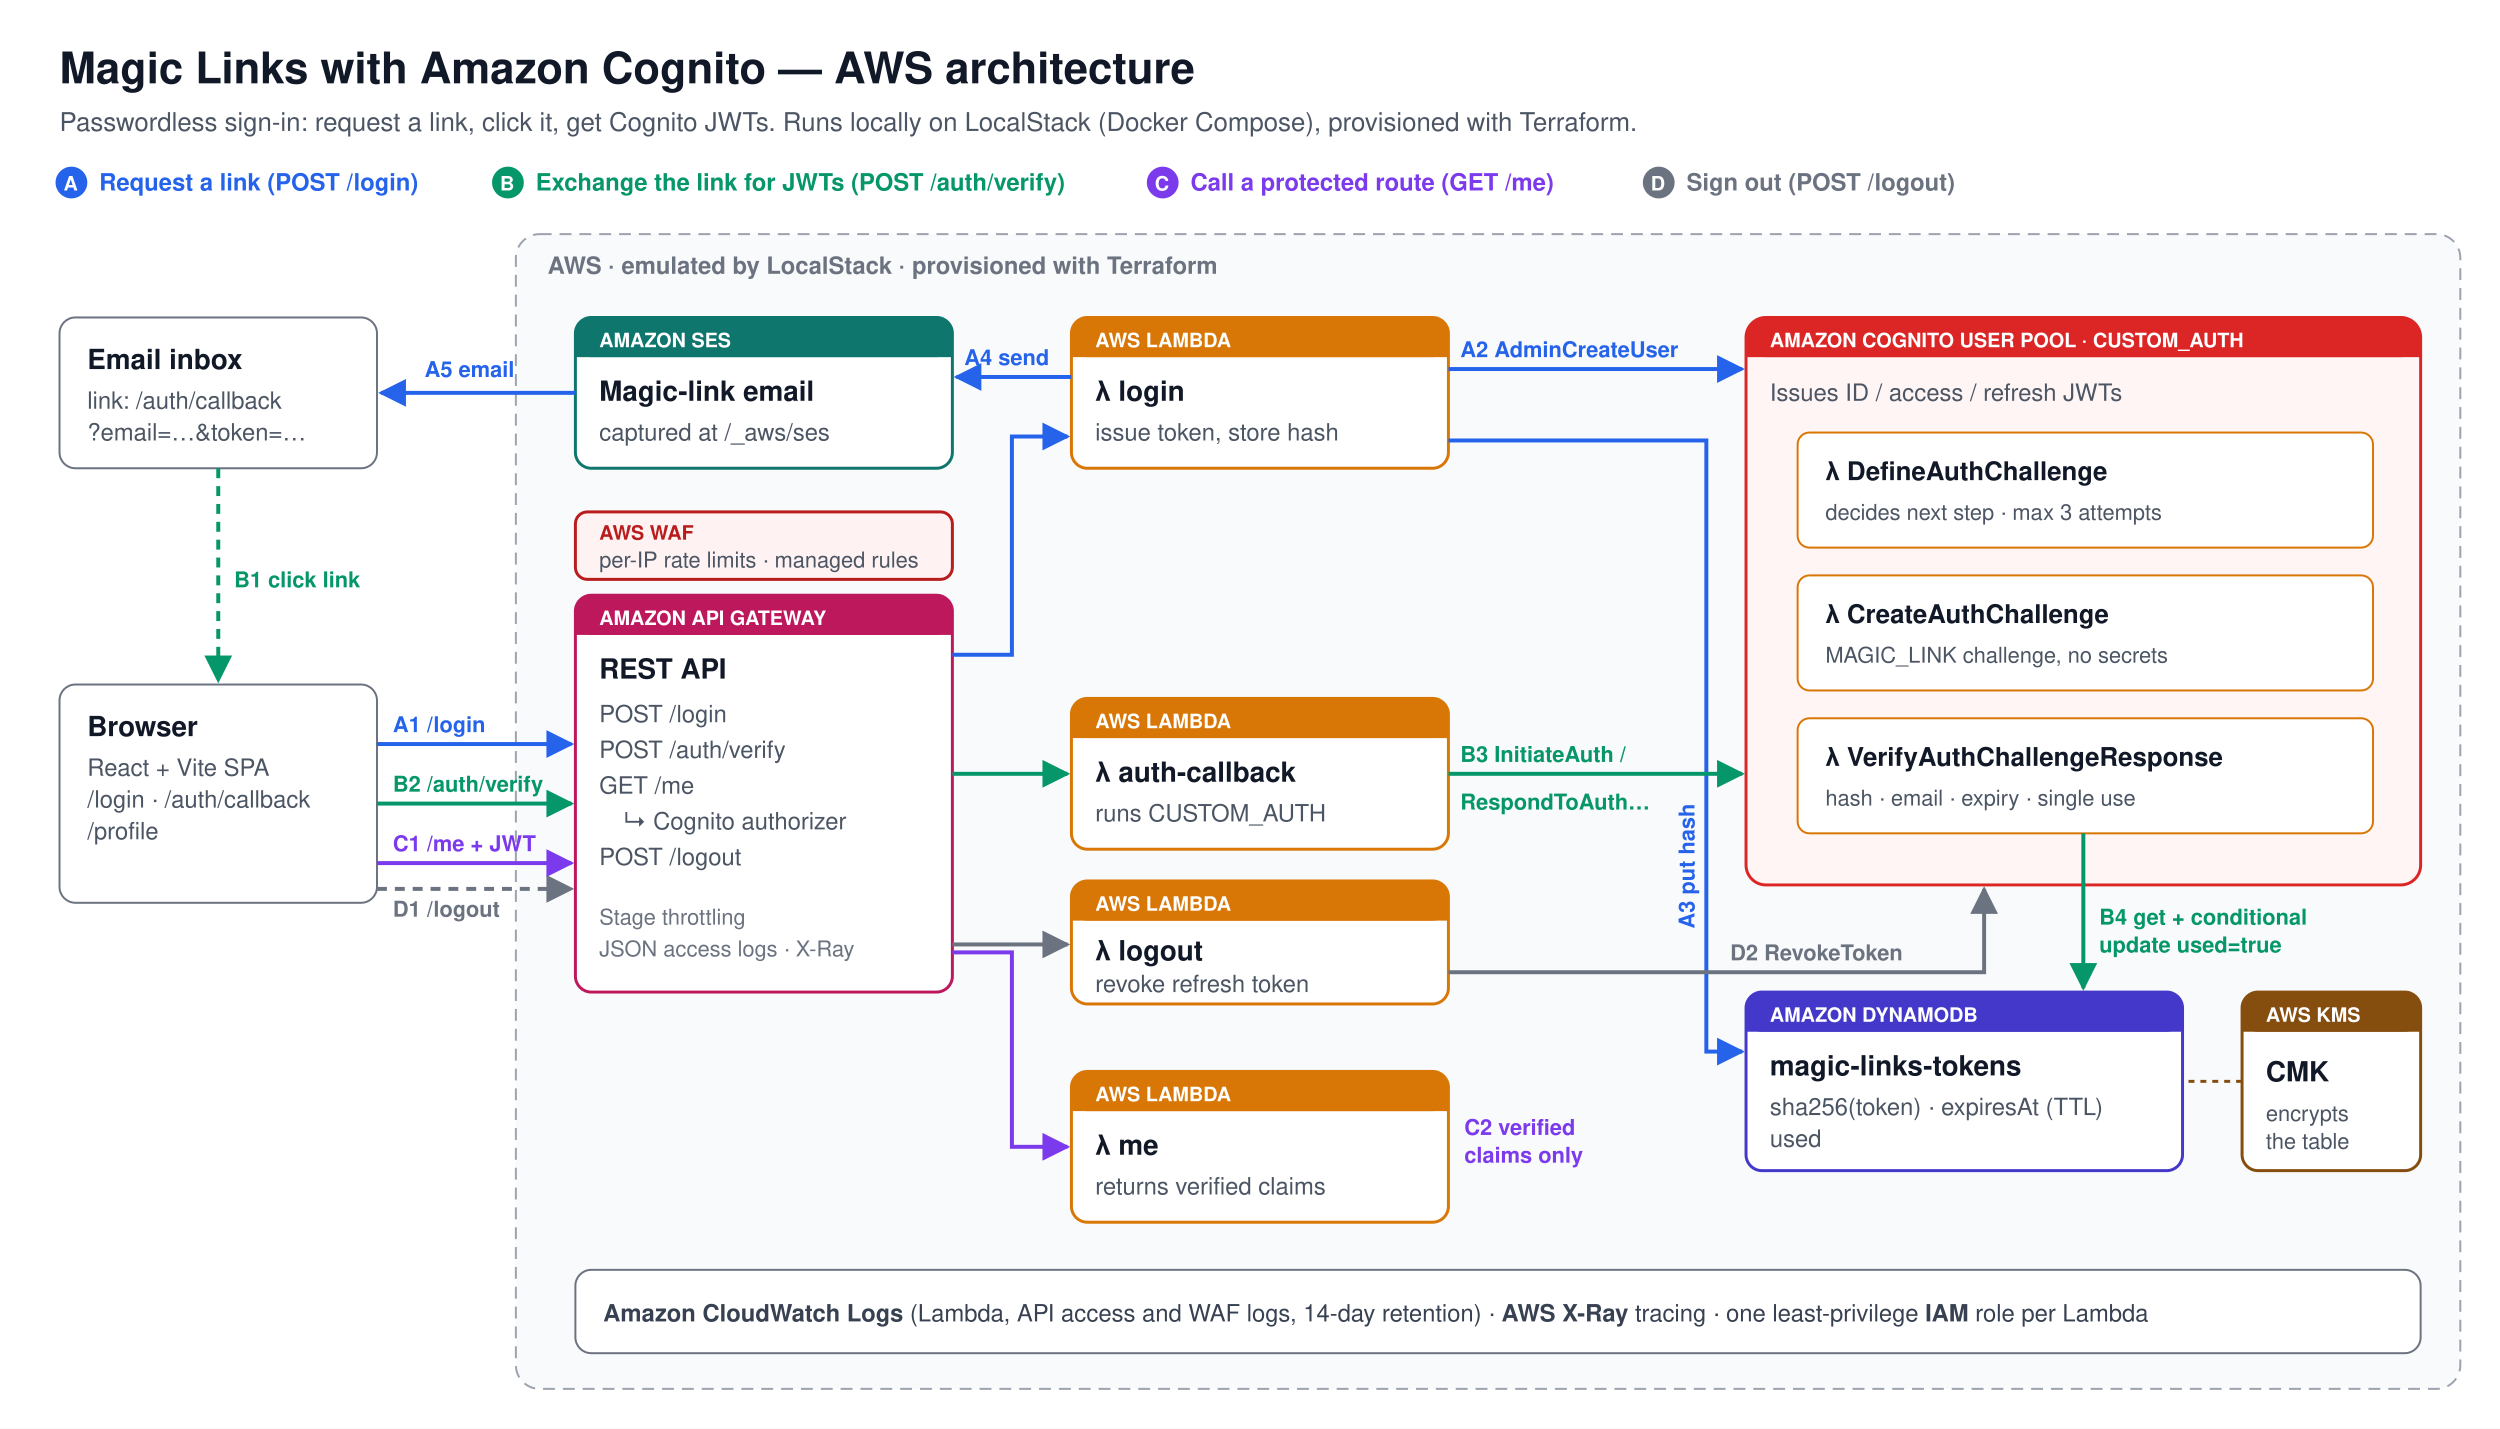
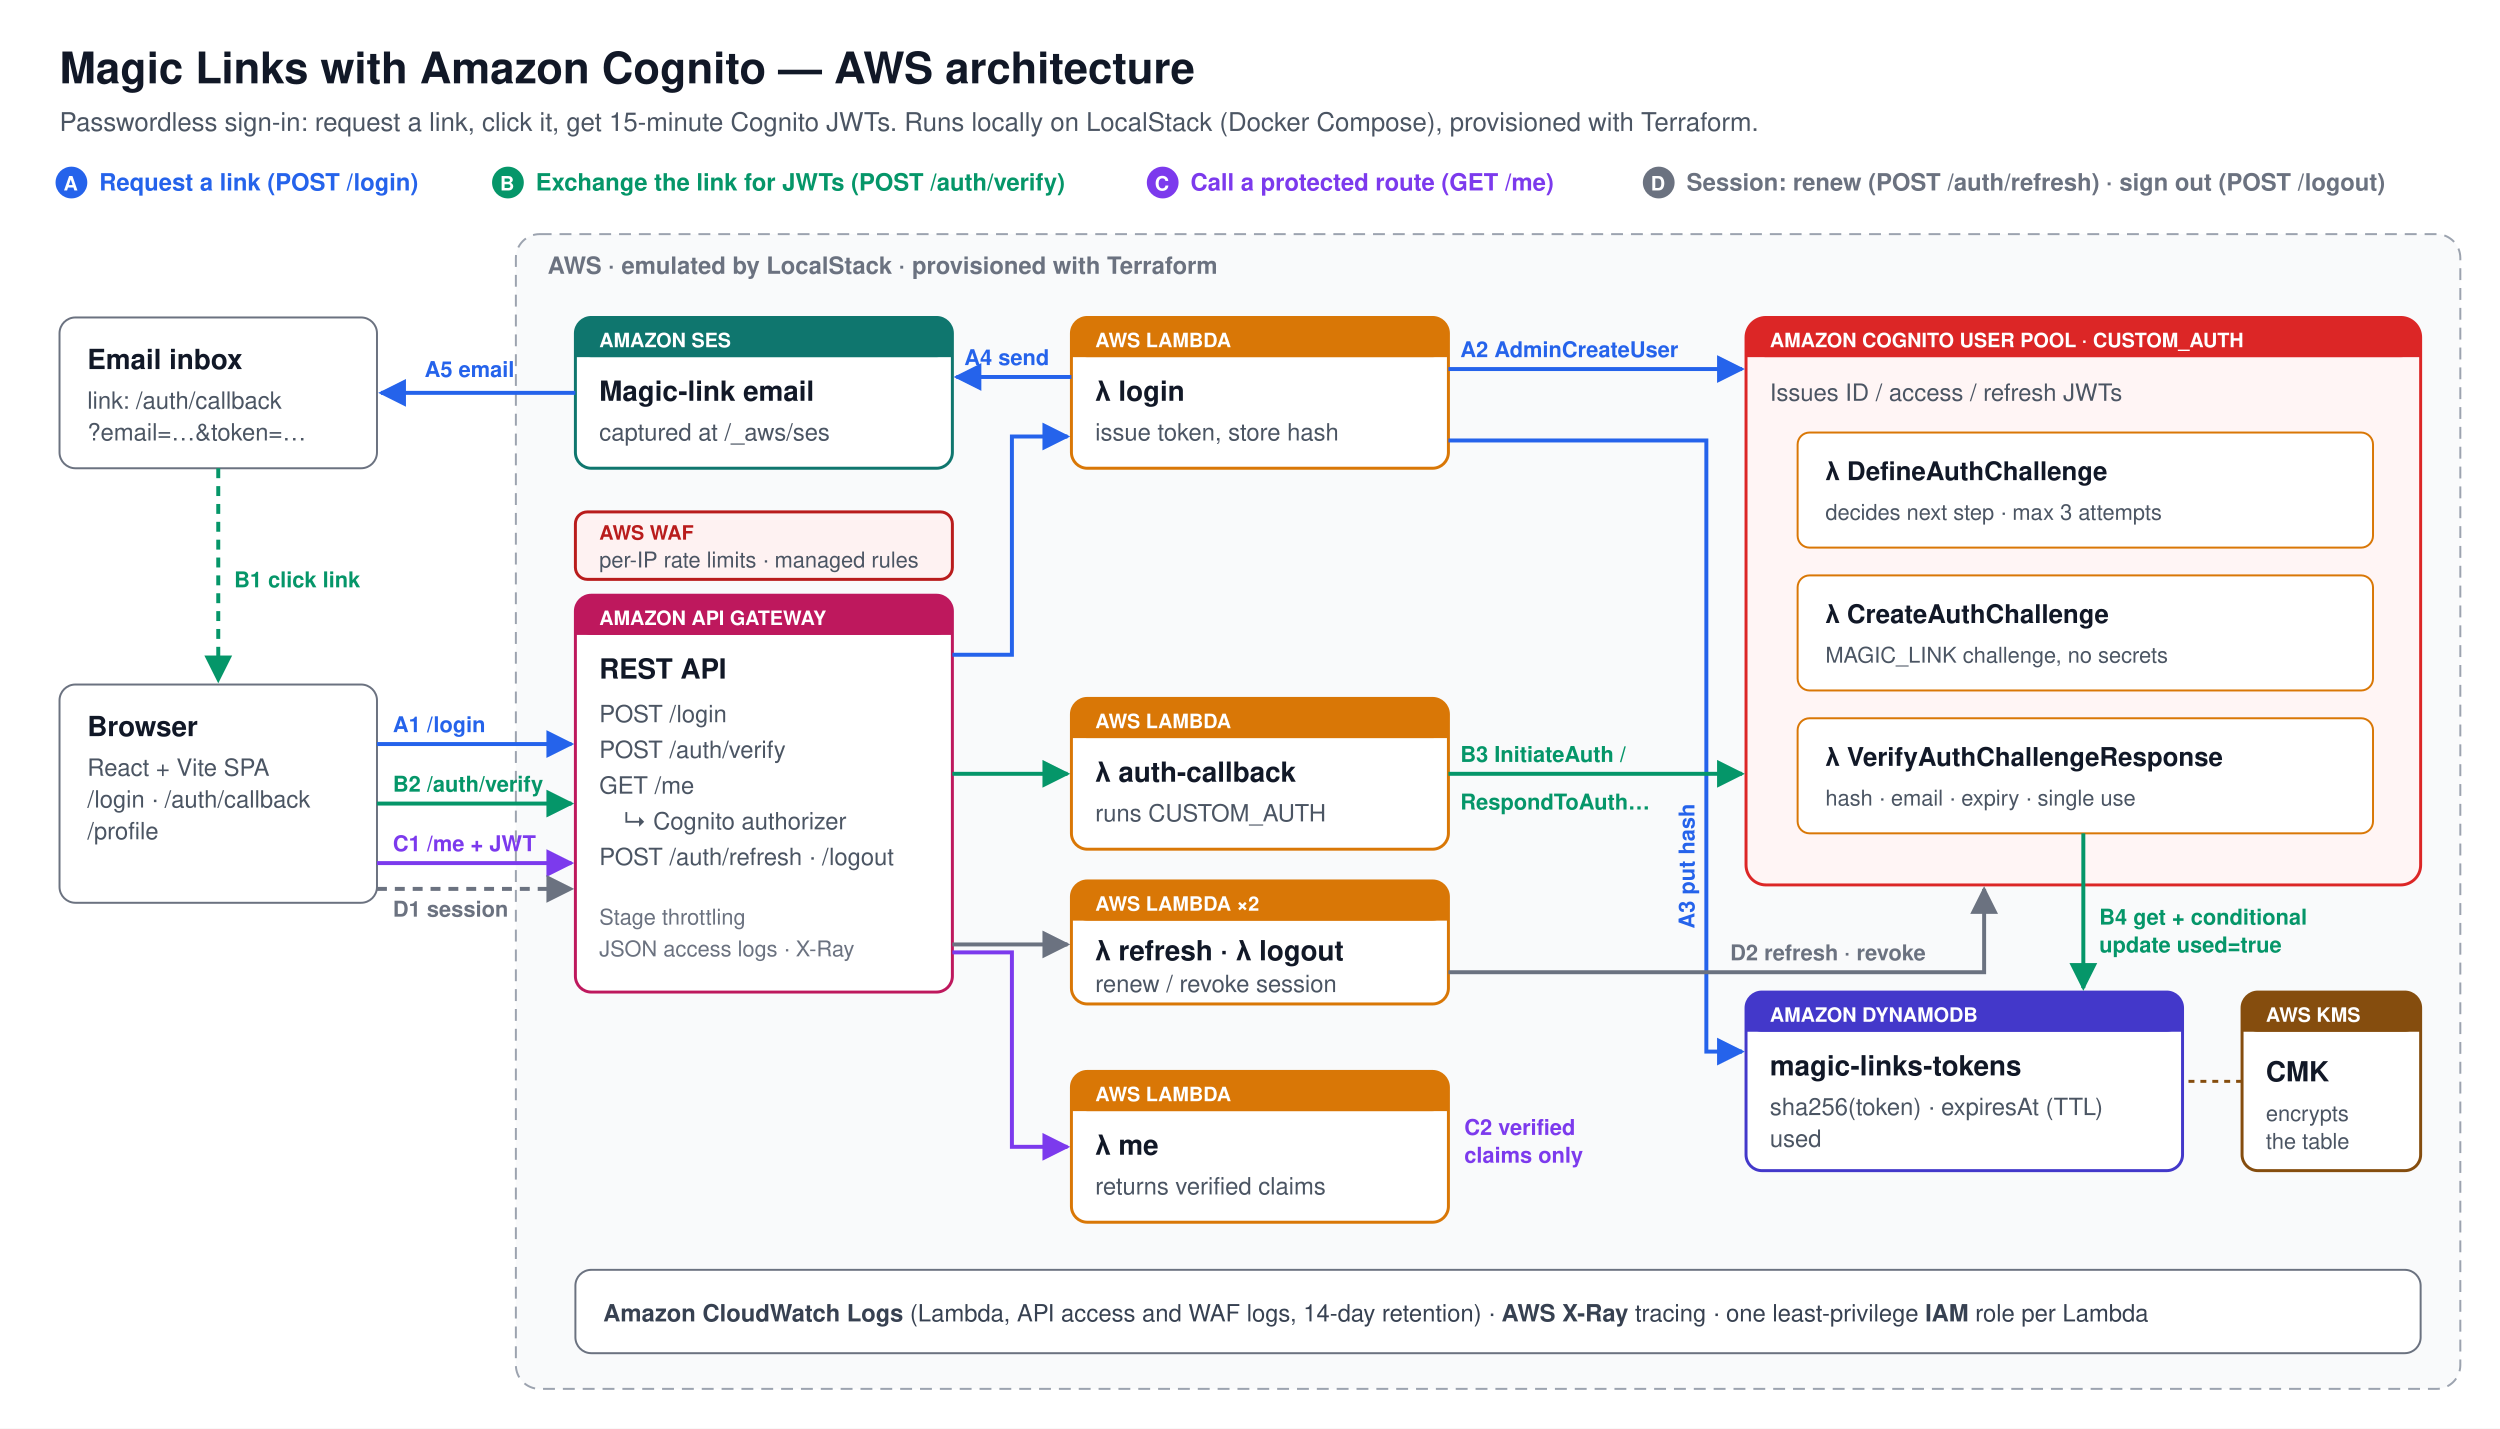
<svg xmlns="http://www.w3.org/2000/svg" viewBox="0 0 1260 720" width="1260" height="720" font-family="-apple-system, BlinkMacSystemFont, 'Segoe UI', Helvetica, Arial, sans-serif">
  <defs>
    <marker id="a-blue" viewBox="0 0 10 10" refX="9" refY="5" markerWidth="7" markerHeight="7" orient="auto-start-reverse">
      <path d="M0,0 L10,5 L0,10 z" fill="#2563eb" />
    </marker>
    <marker id="a-green" viewBox="0 0 10 10" refX="9" refY="5" markerWidth="7" markerHeight="7" orient="auto-start-reverse">
      <path d="M0,0 L10,5 L0,10 z" fill="#059669" />
    </marker>
    <marker id="a-purple" viewBox="0 0 10 10" refX="9" refY="5" markerWidth="7" markerHeight="7" orient="auto-start-reverse">
      <path d="M0,0 L10,5 L0,10 z" fill="#7c3aed" />
    </marker>
    <marker id="a-gray" viewBox="0 0 10 10" refX="9" refY="5" markerWidth="7" markerHeight="7" orient="auto-start-reverse">
      <path d="M0,0 L10,5 L0,10 z" fill="#6b7280" />
    </marker>
  </defs>
  <rect width="1260" height="720" fill="#ffffff" />
  <text x="30" y="42" font-size="22" font-weight="700" fill="#111827">Magic Links with Amazon Cognito — AWS architecture</text>
-   <text x="30" y="66" font-size="13" fill="#4b5563">Passwordless sign-in: request a link, click it, get Cognito JWTs. Runs locally on LocalStack (Docker Compose), provisioned with Terraform.</text>
+   <text x="30" y="66" font-size="13" fill="#4b5563">Passwordless sign-in: request a link, click it, get 15-minute Cognito JWTs. Runs locally on LocalStack (Docker Compose), provisioned with Terraform.</text>
  <g font-size="12" font-weight="600">
    <circle cx="36" cy="92" r="8" fill="#2563eb" />
    <text x="32" y="96" fill="#fff" font-size="10">A</text>
    <text x="50" y="96" fill="#2563eb">Request a link (POST /login)</text>
    <circle cx="256" cy="92" r="8" fill="#059669" />
    <text x="252" y="96" fill="#fff" font-size="10">B</text>
    <text x="270" y="96" fill="#059669">Exchange the link for JWTs (POST /auth/verify)</text>
    <circle cx="586" cy="92" r="8" fill="#7c3aed" />
    <text x="582" y="96" fill="#fff" font-size="10">C</text>
    <text x="600" y="96" fill="#7c3aed">Call a protected route (GET /me)</text>
    <circle cx="836" cy="92" r="8" fill="#6b7280" />
    <text x="832" y="96" fill="#fff" font-size="10">D</text>
-     <text x="850" y="96" fill="#6b7280">Sign out (POST /logout)</text>
+     <text x="850" y="96" fill="#6b7280">Session: renew (POST /auth/refresh) · sign out (POST /logout)</text>
  </g>
  <rect x="260" y="118" width="980" height="582" rx="12" fill="#f9fafb" stroke="#9ca3af" stroke-dasharray="6 4" />
  <text x="276" y="138" font-size="12" font-weight="600" fill="#6b7280">AWS · emulated by LocalStack · provisioned with Terraform</text>
  <rect x="30" y="160" width="160" height="76" rx="8" fill="#fff" stroke="#6b7280" />
  <text x="44" y="186" font-size="14" font-weight="700" fill="#111827">Email inbox</text>
  <text x="44" y="206" font-size="12" fill="#4b5563">link: /auth/callback</text>
  <text x="44" y="222" font-size="12" fill="#4b5563">?email=…&amp;token=…</text>
  <rect x="30" y="345" width="160" height="110" rx="8" fill="#fff" stroke="#6b7280" />
  <text x="44" y="371" font-size="14" font-weight="700" fill="#111827">Browser</text>
  <text x="44" y="391" font-size="12" fill="#4b5563">React + Vite SPA</text>
  <text x="44" y="407" font-size="12" fill="#4b5563">/login · /auth/callback</text>
  <text x="44" y="423" font-size="12" fill="#4b5563">/profile</text>
  <rect x="290" y="160" width="190" height="76" rx="8" fill="#fff" stroke="#0f766e" stroke-width="1.5" />
  <rect x="290" y="160" width="190" height="20" rx="8" fill="#0f766e" />
  <rect x="290" y="172" width="190" height="8" fill="#0f766e" />
  <text x="302" y="175" font-size="10" font-weight="700" fill="#fff">AMAZON SES</text>
  <text x="302" y="202" font-size="14" font-weight="700" fill="#111827">Magic-link email</text>
  <text x="302" y="222" font-size="12" fill="#4b5563">captured at /_aws/ses</text>
  <rect x="290" y="258" width="190" height="34" rx="6" fill="#fef2f2" stroke="#b91c1c" stroke-width="1.5" />
  <text x="302" y="272" font-size="10" font-weight="700" fill="#b91c1c">AWS WAF</text>
  <text x="302" y="286" font-size="11" fill="#4b5563">per-IP rate limits · managed rules</text>
  <rect x="290" y="300" width="190" height="200" rx="8" fill="#fff" stroke="#be185d" stroke-width="1.5" />
  <rect x="290" y="300" width="190" height="20" rx="8" fill="#be185d" />
  <rect x="290" y="312" width="190" height="8" fill="#be185d" />
  <text x="302" y="315" font-size="10" font-weight="700" fill="#fff">AMAZON API GATEWAY</text>
  <text x="302" y="342" font-size="14" font-weight="700" fill="#111827">REST API</text>
  <text x="302" y="364" font-size="12" fill="#4b5563">POST /login</text>
  <text x="302" y="382" font-size="12" fill="#4b5563">POST /auth/verify</text>
  <text x="302" y="400" font-size="12" fill="#4b5563">GET /me</text>
  <text x="314" y="418" font-size="12" fill="#4b5563">↳ Cognito authorizer</text>
-   <text x="302" y="436" font-size="12" fill="#4b5563">POST /logout</text>
+   <text x="302" y="436" font-size="12" fill="#4b5563">POST /auth/refresh · /logout</text>
  <text x="302" y="466" font-size="11" fill="#6b7280">Stage throttling</text>
  <text x="302" y="482" font-size="11" fill="#6b7280">JSON access logs · X-Ray</text>
  <g>
    <rect x="540" y="160" width="190" height="76" rx="8" fill="#fff" stroke="#d97706" stroke-width="1.5" />
    <rect x="540" y="160" width="190" height="20" rx="8" fill="#d97706" />
    <rect x="540" y="172" width="190" height="8" fill="#d97706" />
    <text x="552" y="175" font-size="10" font-weight="700" fill="#fff">AWS LAMBDA</text>
    <text x="552" y="202" font-size="14" font-weight="700" fill="#111827">λ login</text>
    <text x="552" y="222" font-size="12" fill="#4b5563">issue token, store hash</text>
    <rect x="540" y="352" width="190" height="76" rx="8" fill="#fff" stroke="#d97706" stroke-width="1.5" />
    <rect x="540" y="352" width="190" height="20" rx="8" fill="#d97706" />
    <rect x="540" y="364" width="190" height="8" fill="#d97706" />
    <text x="552" y="367" font-size="10" font-weight="700" fill="#fff">AWS LAMBDA</text>
    <text x="552" y="394" font-size="14" font-weight="700" fill="#111827">λ auth-callback</text>
    <text x="552" y="414" font-size="12" fill="#4b5563">runs CUSTOM_AUTH</text>
    <rect x="540" y="540" width="190" height="76" rx="8" fill="#fff" stroke="#d97706" stroke-width="1.5" />
    <rect x="540" y="540" width="190" height="20" rx="8" fill="#d97706" />
    <rect x="540" y="552" width="190" height="8" fill="#d97706" />
    <text x="552" y="555" font-size="10" font-weight="700" fill="#fff">AWS LAMBDA</text>
    <text x="552" y="582" font-size="14" font-weight="700" fill="#111827">λ me</text>
    <text x="552" y="602" font-size="12" fill="#4b5563">returns verified claims</text>
  </g>
  <g>
    <rect x="540" y="444" width="190" height="62" rx="8" fill="#fff" stroke="#d97706" stroke-width="1.5" />
    <rect x="540" y="444" width="190" height="20" rx="8" fill="#d97706" />
    <rect x="540" y="456" width="190" height="8" fill="#d97706" />
-     <text x="552" y="459" font-size="10" font-weight="700" fill="#fff">AWS LAMBDA</text>
-     <text x="552" y="484" font-size="14" font-weight="700" fill="#111827">λ logout</text>
-     <text x="552" y="500" font-size="12" fill="#4b5563">revoke refresh token</text>
+     <text x="552" y="459" font-size="10" font-weight="700" fill="#fff">AWS LAMBDA ×2</text>
+     <text x="552" y="484" font-size="14" font-weight="700" fill="#111827">λ refresh · λ logout</text>
+     <text x="552" y="500" font-size="12" fill="#4b5563">renew / revoke session</text>
  </g>
  <rect x="880" y="160" width="340" height="286" rx="10" fill="#fff5f5" stroke="#dc2626" stroke-width="1.5" />
  <rect x="880" y="160" width="340" height="20" rx="10" fill="#dc2626" />
  <rect x="880" y="172" width="340" height="8" fill="#dc2626" />
  <text x="892" y="175" font-size="10" font-weight="700" fill="#fff">AMAZON COGNITO USER POOL · CUSTOM_AUTH</text>
  <text x="892" y="202" font-size="12" fill="#4b5563">Issues ID / access / refresh JWTs</text>
  <g font-size="13" font-weight="700" fill="#111827">
    <rect x="906" y="218" width="290" height="58" rx="6" fill="#fff" stroke="#d97706" />
    <text x="920" y="242">λ DefineAuthChallenge</text>
    <text x="920" y="262" font-size="11" font-weight="400" fill="#4b5563">decides next step · max 3 attempts</text>
    <rect x="906" y="290" width="290" height="58" rx="6" fill="#fff" stroke="#d97706" />
    <text x="920" y="314">λ CreateAuthChallenge</text>
    <text x="920" y="334" font-size="11" font-weight="400" fill="#4b5563">MAGIC_LINK challenge, no secrets</text>
    <rect x="906" y="362" width="290" height="58" rx="6" fill="#fff" stroke="#d97706" />
    <text x="920" y="386">λ VerifyAuthChallengeResponse</text>
    <text x="920" y="406" font-size="11" font-weight="400" fill="#4b5563">hash · email · expiry · single use</text>
  </g>
  <rect x="880" y="500" width="220" height="90" rx="8" fill="#fff" stroke="#4338ca" stroke-width="1.5" />
  <rect x="880" y="500" width="220" height="20" rx="8" fill="#4338ca" />
  <rect x="880" y="512" width="220" height="8" fill="#4338ca" />
  <text x="892" y="515" font-size="10" font-weight="700" fill="#fff">AMAZON DYNAMODB</text>
  <text x="892" y="542" font-size="14" font-weight="700" fill="#111827">magic-links-tokens</text>
  <text x="892" y="562" font-size="12" fill="#4b5563">sha256(token) · expiresAt (TTL)</text>
  <text x="892" y="578" font-size="12" fill="#4b5563">used</text>
  <rect x="1130" y="500" width="90" height="90" rx="8" fill="#fff" stroke="#854d0e" stroke-width="1.5" />
  <rect x="1130" y="500" width="90" height="20" rx="8" fill="#854d0e" />
  <rect x="1130" y="512" width="90" height="8" fill="#854d0e" />
  <text x="1142" y="515" font-size="10" font-weight="700" fill="#fff">AWS KMS</text>
  <text x="1142" y="545" font-size="14" font-weight="700" fill="#111827">CMK</text>
  <text x="1142" y="565" font-size="11" fill="#4b5563">encrypts</text>
  <text x="1142" y="579" font-size="11" fill="#4b5563">the table</text>
  <rect x="290" y="640" width="930" height="42" rx="8" fill="#fff" stroke="#6b7280" />
  <text x="304" y="666" font-size="12" fill="#374151">
    <tspan font-weight="700">Amazon CloudWatch Logs</tspan> (Lambda, API access and WAF logs, 14-day retention) · <tspan font-weight="700">AWS X-Ray</tspan> tracing · one least-privilege <tspan font-weight="700">IAM</tspan> role per Lambda</text>
  <g fill="none" stroke="#2563eb" stroke-width="2">
    <path d="M190 375 H288" marker-end="url(#a-blue)" />
    <path d="M480 330 H510 V220 H538" marker-end="url(#a-blue)" />
    <path d="M730 186 H878" marker-end="url(#a-blue)" />
    <path d="M730 222 H860 V530 H878" marker-end="url(#a-blue)" />
    <path d="M540 190 H482" marker-end="url(#a-blue)" />
    <path d="M290 198 H192" marker-end="url(#a-blue)" />
  </g>
  <g font-size="11" fill="#2563eb" font-weight="600">
    <text x="198" y="369">A1 /login</text>
    <text x="736" y="180">A2 AdminCreateUser</text>
    <text x="854" y="468" transform="rotate(-90 854 468)">A3 put hash</text>
    <text x="486" y="184">A4 send</text>
    <text x="214" y="190">A5 email</text>
  </g>
  <g fill="none" stroke="#059669" stroke-width="2">
    <path d="M110 236 V343" stroke-dasharray="5 4" marker-end="url(#a-green)" />
    <path d="M190 405 H288" marker-end="url(#a-green)" />
    <path d="M480 390 H538" marker-end="url(#a-green)" />
    <path d="M730 390 H878" marker-end="url(#a-green)" />
    <path d="M1050 420 V498" marker-end="url(#a-green)" />
  </g>
  <g font-size="11" fill="#059669" font-weight="600">
    <text x="118" y="296">B1 click link</text>
    <text x="198" y="399">B2 /auth/verify</text>
    <text x="736" y="384">B3 InitiateAuth /</text>
    <text x="736" y="408">RespondToAuth…</text>
    <text x="1058" y="466">B4 get + conditional</text>
    <text x="1058" y="480">update used=true</text>
  </g>
  <g fill="none" stroke="#7c3aed" stroke-width="2">
    <path d="M190 435 H288" marker-end="url(#a-purple)" />
    <path d="M480 480 H510 V578 H538" marker-end="url(#a-purple)" />
  </g>
  <g font-size="11" fill="#7c3aed" font-weight="600">
    <text x="198" y="429">C1 /me + JWT</text>
    <text x="738" y="572">C2 verified</text>
    <text x="738" y="586">claims only</text>
  </g>
  <g fill="none" stroke="#6b7280" stroke-width="2">
    <path d="M190 448 H288" stroke-dasharray="5 4" marker-end="url(#a-gray)" />
    <path d="M480 476 H538" marker-end="url(#a-gray)" />
    <path d="M730 490 H1000 V448" marker-end="url(#a-gray)" />
  </g>
  <g font-size="11" fill="#6b7280" font-weight="600">
-     <text x="198" y="462">D1 /logout</text>
-     <text x="872" y="484">D2 RevokeToken</text>
+     <text x="198" y="462">D1 session</text>
+     <text x="872" y="484">D2 refresh · revoke</text>
  </g>
  <path d="M1130 545 H1102" fill="none" stroke="#854d0e" stroke-width="1.5" stroke-dasharray="3 3" />
</svg>
